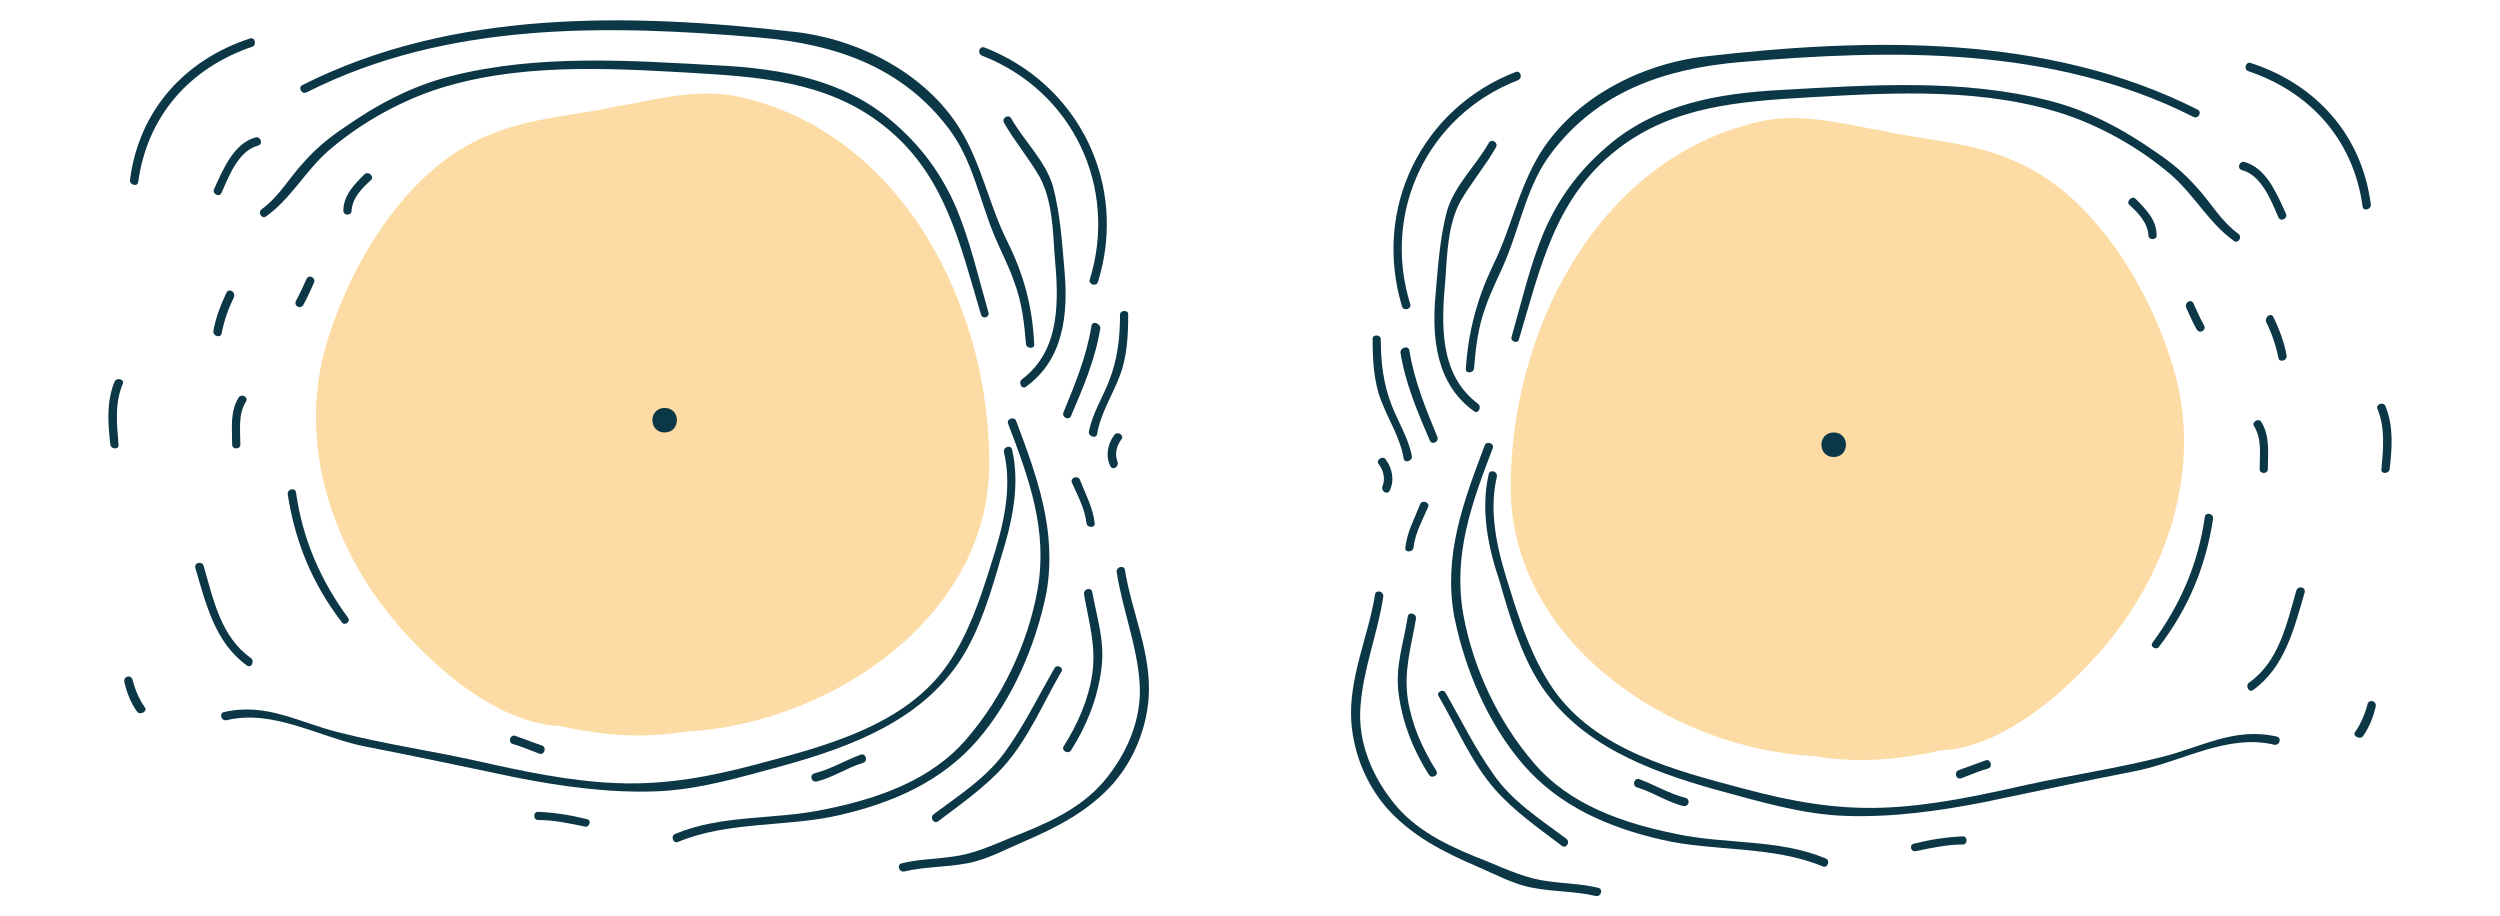
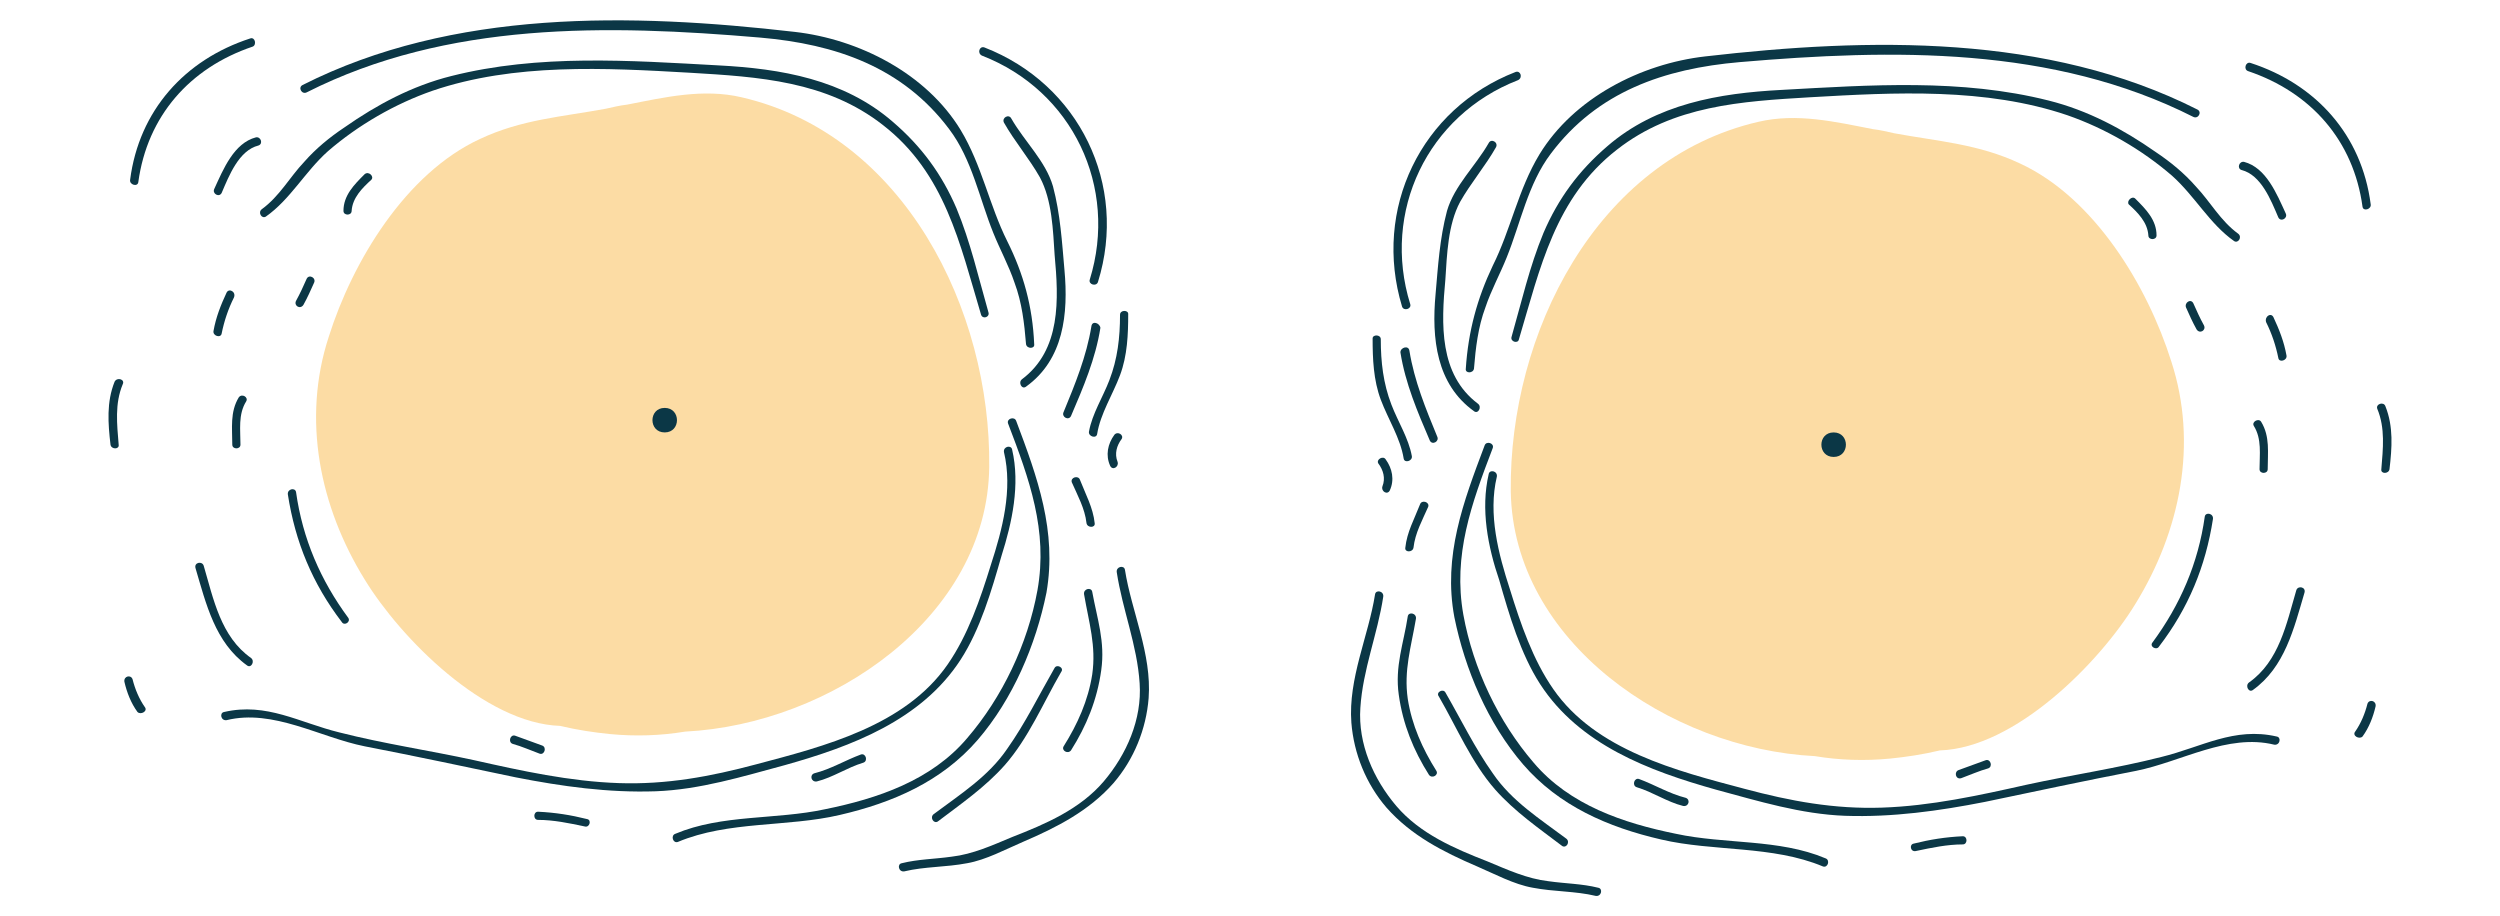
- <svg xmlns="http://www.w3.org/2000/svg" version="1.1" id="Layer_1" x="0px" y="0px" viewBox="-152 341 305.8 112" style="enable-background:new -152 341 305.8 112;" xml:space="preserve">
+ <svg xmlns="http://www.w3.org/2000/svg" version="1.1" id="Layer_1" x="0px" y="0px" width="305.834px" height="112px" viewBox="-152 341 305.8 112" style="enable-background:new -152 341 305.8 112;" xml:space="preserve">
  <style type="text/css">
	.beast-eye-17-st-0{fill:#FCDCA4;}
	.beast-eye-17-st-1{fill:#0B3746;}
</style>
  <g>
    <path class="beast-eye-17-st-0" d="M-31,398.1c0.2-19.2-10.4-40.6-30.3-45.2c-4.7-1.1-9.4,0-14,0.9c-0.9,0.1-1.7,0.3-2.6,0.5   c-5.4,1-10.3,1.3-15.4,3.7c-9.1,4.2-15.6,15-18.5,24.2c-3.3,10.1-1.1,20.8,4.4,29.7c4.4,7.2,14.7,17.6,23.9,17.9   c2.1,0.5,4.1,0.8,6.1,1c3.1,0.3,6.2,0.2,9.2-0.3C-50.4,429.6-31.2,416.5-31,398.1z" />
    <path class="beast-eye-17-st-1" d="M-70.7,390.9c-2,0-2,3,0,3S-68.7,390.9-70.7,390.9z" />
    <path class="beast-eye-17-st-1" d="M-28.2,396c-0.1-0.6-1.1-0.4-1,0.3c1.1,4.6-0.2,9.5-1.6,13.8c-1.3,4.2-2.8,8.6-5.3,12.2   c-5.2,7.5-15.1,10-23.4,12.2c-5.6,1.5-11,2.5-16.8,2.3c-6-0.2-11.9-1.5-17.7-2.8c-5.5-1.2-11-2-16.5-3.4c-4.9-1.2-8.9-3.7-14.1-2.5   c-0.6,0.1-0.4,1.1,0.3,1c5.7-1.4,11.4,2.1,16.9,3.2c6.2,1.2,12.3,2.5,18.5,3.8c5.6,1.1,11.3,1.9,17.1,1.7   c5.4-0.2,10.6-1.8,15.8-3.2c8.2-2.3,16.7-5.5,21.5-12.9c2.4-3.7,3.8-8.5,5-12.7C-28.2,404.9-27.2,400.3-28.2,396z" />
    <path class="beast-eye-17-st-1" d="M-31.1,379.2c-1.2-4.2-2.2-8.6-3.9-12.7c-1.8-4.2-4.3-7.6-7.8-10.6c-6-5.2-13.7-6.5-21.3-6.9   c-10.9-0.6-22-1.4-32.7,1.3c-4.8,1.2-9.1,3.5-13.1,6.3c-1.8,1.2-3.5,2.6-4.9,4.2c-1.8,1.9-3,4.2-5.2,5.8c-0.5,0.4,0,1.2,0.5,0.9   c3-2.1,4.8-5.5,7.6-8c3.7-3.2,8.2-5.8,12.8-7.4c10-3.4,21.1-2.8,31.5-2.2c8.4,0.5,16.7,1,23.6,6.4c7.6,5.9,9.4,14.5,12,23.2   C-31.8,380.1-30.9,379.8-31.1,379.2z" />
    <path class="beast-eye-17-st-1" d="M-27.7,392.5c-0.2-0.6-1.2-0.3-1,0.3c2.6,6.8,4.9,13.1,3.6,20.4c-1.2,6.6-4.3,13.1-8.6,18.1   c-4.4,5.2-11,7.4-17.4,8.7c-6,1.3-12.6,0.6-18.3,3c-0.6,0.2-0.3,1.2,0.3,1c6.2-2.6,13.4-1.8,19.8-3.3c6.5-1.5,12.5-4.1,16.9-9.2   c4.3-5,7.1-11.6,8.4-18C-22.7,406-25.1,399.4-27.7,392.5z" />
    <path class="beast-eye-17-st-1" d="M-23,422.7c-1.9,3.3-3.6,6.8-5.8,9.9c-2.3,3.4-5.8,5.6-9,8c-0.5,0.4,0,1.2,0.5,0.9c2.9-2.2,5.8-4.2,8.2-6.9   c2.9-3.3,4.7-7.6,6.9-11.4C-21.8,422.7-22.7,422.2-23,422.7z" />
    <path class="beast-eye-17-st-1" d="M-107.4,362.3c-1.3,1.3-2.6,2.6-2.6,4.5c0,0.6,1,0.6,1,0c0.1-1.6,1.3-2.8,2.4-3.8   C-106.2,362.6-106.9,361.9-107.4,362.3z" />
    <path class="beast-eye-17-st-1" d="M-28.8,370.5c-2.2-4.4-3.1-9.3-5.7-13.6c-4.2-6.9-12.4-11.1-20.3-12c-20-2.3-41.8-2.8-60.2,6.5   c-0.6,0.3-0.1,1.2,0.5,0.9c17.2-8.7,36.8-8.3,55.5-6.7c9.2,0.8,17.4,3.6,23.1,11.2c2.8,3.7,3.7,8.5,5.4,12.7c0.8,2,1.9,4,2.6,6.1   c0.9,2.4,1.2,5,1.4,7.5c0.1,0.6,1.1,0.6,1,0C-25.7,378.5-26.8,374.5-28.8,370.5z" />
    <path class="beast-eye-17-st-1" d="M-21.8,374c-0.3-3.4-0.5-6.8-1.4-10.2c-0.9-3.1-3.5-5.5-5.1-8.3c-0.3-0.6-1.2-0.1-0.9,0.5   c1.3,2.3,3.1,4.4,4.4,6.7c1.5,2.8,1.6,6.5,1.8,9.5c0.5,5.4,0.8,11.6-4,15.2c-0.5,0.4,0,1.3,0.5,0.9C-21.9,385-21.3,379.4-21.8,374z   " />
    <path class="beast-eye-17-st-1" d="M-18.5,380.9c-0.6,3.7-2,7.1-3.4,10.5c-0.3,0.6,0.6,1.1,0.9,0.5c1.5-3.5,3-7,3.6-10.8   C-17.5,380.5-18.4,380.2-18.5,380.9z" />
    <path class="beast-eye-17-st-1" d="M-19.9,399.7c-0.2-0.6-1.2-0.3-1,0.3c0.7,1.6,1.6,3.2,1.8,5c0.1,0.6,1.1,0.6,1,0   C-18.3,403.1-19.2,401.5-19.9,399.7z" />
    <path class="beast-eye-17-st-1" d="M-109.4,416.6c-3.4-4.6-5.6-9.7-6.4-15.4c-0.1-0.6-1.1-0.4-1,0.3c0.9,5.8,3,10.9,6.6,15.6   C-109.9,417.6-109.1,417.1-109.4,416.6z" />
    <path class="beast-eye-17-st-1" d="M-114.5,375.1c-0.4,0.9-0.8,1.8-1.3,2.7c-0.3,0.6,0.5,1.1,0.9,0.5c0.5-0.9,0.9-1.8,1.3-2.7   C-113.3,375-114.2,374.5-114.5,375.1z" />
    <path class="beast-eye-17-st-1" d="M-85.7,432.2c-1.1-0.4-2.2-0.8-3.3-1.2c-0.6-0.2-0.9,0.8-0.3,1c1.1,0.3,2.2,0.8,3.3,1.2   C-85.4,433.4-85.1,432.4-85.7,432.2z" />
    <path class="beast-eye-17-st-1" d="M-80.2,441.2c-2-0.5-3.9-0.8-6-0.9c-0.6,0-0.6,1,0,1c1.9,0,3.8,0.4,5.7,0.8C-79.9,442.3-79.6,441.3-80.2,441.2   z" />
    <path class="beast-eye-17-st-1" d="M-46.7,433.3c-1.9,0.7-3.7,1.8-5.7,2.3c-0.6,0.2-0.4,1.1,0.3,1c2-0.5,3.7-1.7,5.7-2.3   C-45.8,434.1-46.1,433.1-46.7,433.3z" />
    <path class="beast-eye-17-st-1" d="M-18.4,413.4c-0.1-0.6-1.1-0.4-1,0.3c0.6,3.5,1.5,6.3,1,9.8c-0.5,3.2-1.8,6.1-3.5,8.8c-0.3,0.5,0.5,1,0.9,0.5   c1.9-3,3.2-6.2,3.7-9.8C-16.8,419.5-17.8,416.7-18.4,413.4z" />
    <path class="beast-eye-17-st-1" d="M-14.4,410.7c-0.1-0.6-1.1-0.4-1,0.3c0.7,4.6,2.5,8.9,2.8,13.6c0.3,4.4-1.6,8.7-4.4,12   c-2.9,3.4-7.1,5.2-11.2,6.8c-2.4,1-4.8,2.1-7.4,2.4c-2.1,0.3-4.1,0.3-6.1,0.8c-0.6,0.1-0.4,1.1,0.3,1c2.5-0.6,5.1-0.5,7.7-1   c2.3-0.4,4.7-1.7,6.8-2.6c4.2-1.8,8.1-3.8,11.1-7.2c2.5-2.9,4-6.6,4.3-10.4C-11.1,421-13.6,415.8-14.4,410.7z" />
    <path class="beast-eye-17-st-1" d="M-15,379.5c0,2.8-0.3,5.4-1.3,8c-0.8,2.1-2.1,4.1-2.5,6.3c-0.1,0.6,0.9,0.9,1,0.3c0.4-2.5,1.9-4.8,2.8-7.2   c0.9-2.4,1-5,1-7.5C-14,378.9-15,378.9-15,379.5z" />
    <path class="beast-eye-17-st-1" d="M-31.6,346.8c-0.6-0.2-0.9,0.7-0.3,1c11.1,4.3,16.7,16.1,13.2,27.4c-0.2,0.6,0.8,0.9,1,0.3   C-14,363.6-20,351.3-31.6,346.8z" />
    <path class="beast-eye-17-st-1" d="M-121.3,421.5c-3.7-2.6-4.6-7.2-5.8-11.3c-0.2-0.6-1.2-0.4-1,0.3c1.3,4.4,2.4,9.1,6.3,11.9   C-121.3,422.8-120.8,421.9-121.3,421.5z" />
    <path class="beast-eye-17-st-1" d="M-122.8,389.6c-1.1,1.8-0.8,3.8-0.8,5.8c0,0.6,1,0.6,1,0c0-1.8-0.3-3.7,0.7-5.3   C-121.6,389.6-122.4,389.1-122.8,389.6z" />
    <path class="beast-eye-17-st-1" d="M-124.3,376.8c-0.7,1.5-1.3,3-1.6,4.7c-0.1,0.6,0.9,0.9,1,0.3c0.3-1.5,0.8-3,1.5-4.4   C-123.1,376.7-124,376.2-124.3,376.8z" />
    <path class="beast-eye-17-st-1" d="M-120.7,357.8c-2.7,0.7-4,3.9-5.1,6.3c-0.3,0.6,0.6,1.1,0.9,0.5c0.9-2.1,2.1-5.2,4.5-5.8   C-119.8,358.6-120.1,357.7-120.7,357.8z" />
    <path class="beast-eye-17-st-1" d="M-121.4,345.7c-8,2.6-13.6,8.8-14.7,17.3c-0.1,0.6,0.9,0.9,1,0.3c1.1-8.1,6.3-14,14-16.6   C-120.6,346.5-120.8,345.5-121.4,345.7z" />
    <path class="beast-eye-17-st-1" d="M-138,387.7c-1,2.5-0.8,5.1-0.5,7.7c0.1,0.6,1.1,0.6,1,0c-0.2-2.5-0.5-5,0.5-7.4   C-136.7,387.4-137.7,387.1-138,387.7z" />
    <path class="beast-eye-17-st-1" d="M-134.3,427.5c-0.7-1-1.2-2.2-1.5-3.4c-0.2-0.6-1.1-0.4-1,0.3c0.3,1.3,0.8,2.6,1.6,3.7   C-134.8,428.5-133.9,428-134.3,427.5z" />
    <path class="beast-eye-17-st-1" d="M-15.7,394.2c-0.8,1.1-1.1,2.5-0.5,3.8c0.3,0.6,1.1,0.1,0.9-0.5c-0.4-1-0.1-2,0.5-2.8   C-14.5,394.2-15.3,393.7-15.7,394.2z" />
    <path class="beast-eye-17-st-0" d="M32.8,401.1c-0.2-19.2,10.4-40.6,30.3-45.2c4.7-1.1,9.4,0,14,0.9c0.9,0.1,1.7,0.3,2.6,0.5   c5.4,1,10.3,1.3,15.4,3.7c9.1,4.2,15.6,15,18.5,24.2c3.3,10.1,1.1,20.8-4.4,29.7c-4.4,7.2-14.7,17.6-23.9,17.9   c-2.1,0.5-4.1,0.8-6.1,1c-3.1,0.3-6.2,0.2-9.2-0.3C52.2,432.6,33.1,419.5,32.8,401.1z" />
    <path class="beast-eye-17-st-1" d="M72.3,393.9c2,0,2,3,0,3S70.3,393.9,72.3,393.9z" />
    <path class="beast-eye-17-st-1" d="M30.1,399c0.1-0.6,1.1-0.4,1,0.3c-1.1,4.6,0.2,9.5,1.6,13.8c1.3,4.2,2.8,8.6,5.3,12.2   c5.2,7.5,15.1,10,23.4,12.2c5.6,1.5,11,2.5,16.8,2.3c6-0.2,11.9-1.5,17.7-2.8c5.5-1.2,11-2,16.5-3.4c4.9-1.2,8.9-3.7,14.1-2.5   c0.6,0.1,0.4,1.1-0.3,1c-5.7-1.4-11.4,2.1-16.9,3.2c-6.2,1.2-12.3,2.5-18.5,3.8c-5.6,1.1-11.3,1.9-17.1,1.7   c-5.4-0.2-10.6-1.8-15.8-3.2c-8.2-2.3-16.7-5.5-21.5-12.9c-2.4-3.7-3.8-8.5-5-12.7C30,407.9,29.1,403.3,30.1,399z" />
    <path class="beast-eye-17-st-1" d="M32.9,382.2c1.2-4.2,2.2-8.6,3.9-12.7c1.8-4.2,4.3-7.6,7.8-10.6c6-5.2,13.7-6.5,21.3-6.9   c10.9-0.6,22-1.4,32.7,1.3c4.8,1.2,9.1,3.5,13.1,6.3c1.8,1.2,3.5,2.6,4.9,4.2c1.8,1.9,3,4.2,5.2,5.8c0.5,0.4,0,1.2-0.5,0.9   c-3-2.1-4.8-5.5-7.6-8c-3.7-3.2-8.2-5.8-12.8-7.4c-10-3.4-21.1-2.8-31.5-2.2c-8.4,0.5-16.7,1-23.6,6.4c-7.6,5.9-9.4,14.5-12,23.2   C33.7,383.1,32.7,382.8,32.9,382.2z" />
    <path class="beast-eye-17-st-1" d="M29.6,395.5c0.2-0.6,1.2-0.3,1,0.3c-2.6,6.8-4.9,13.1-3.6,20.4c1.2,6.6,4.3,13.1,8.6,18.1   c4.4,5.2,11,7.4,17.4,8.7c6,1.3,12.6,0.6,18.3,3c0.6,0.2,0.3,1.2-0.3,1c-6.2-2.6-13.4-1.8-19.8-3.3c-6.5-1.5-12.5-4.1-16.9-9.2   c-4.3-5-7.1-11.6-8.4-18C24.5,409,27,402.4,29.6,395.5z" />
    <path class="beast-eye-17-st-1" d="M24.8,425.7c1.9,3.3,3.6,6.8,5.8,9.9c2.3,3.4,5.8,5.6,9,8c0.5,0.4,0,1.2-0.5,0.9c-2.9-2.2-5.8-4.2-8.2-6.9   c-2.9-3.3-4.7-7.6-6.9-11.4C23.6,425.7,24.5,425.2,24.8,425.7z" />
    <path class="beast-eye-17-st-1" d="M109.2,365.3c1.3,1.3,2.6,2.6,2.6,4.5c0,0.6-1,0.6-1,0c-0.1-1.6-1.3-2.8-2.4-3.8   C108.1,365.6,108.8,364.9,109.2,365.3z" />
    <path class="beast-eye-17-st-1" d="M30.6,373.5c2.2-4.4,3.1-9.3,5.7-13.6c4.2-6.9,12.4-11.1,20.3-12c20-2.3,41.8-2.8,60.2,6.5   c0.6,0.3,0.1,1.2-0.5,0.9c-17.2-8.7-36.8-8.3-55.5-6.7c-9.2,0.8-17.4,3.6-23.1,11.2c-2.8,3.7-3.7,8.5-5.4,12.7   c-0.8,2-1.9,4-2.6,6.1c-0.9,2.4-1.2,5-1.4,7.5c-0.1,0.6-1.1,0.6-1,0C27.6,381.5,28.7,377.5,30.6,373.5z" />
    <path class="beast-eye-17-st-1" d="M23.6,377c0.3-3.4,0.5-6.8,1.4-10.2c0.9-3.1,3.5-5.5,5.1-8.3c0.3-0.6,1.2-0.1,0.9,0.5   c-1.3,2.3-3.1,4.4-4.4,6.7c-1.5,2.8-1.6,6.5-1.8,9.5c-0.5,5.4-0.8,11.6,4,15.2c0.5,0.4,0,1.3-0.5,0.9C23.7,388,23.1,382.4,23.6,377   z" />
    <path class="beast-eye-17-st-1" d="M20.4,383.9c0.6,3.7,2,7.1,3.4,10.5c0.3,0.6-0.6,1.1-0.9,0.5c-1.5-3.5-3-7-3.6-10.8   C19.3,383.5,20.3,383.2,20.4,383.9z" />
    <path class="beast-eye-17-st-1" d="M21.7,402.7c0.2-0.6,1.2-0.3,1,0.3c-0.7,1.6-1.6,3.2-1.8,5c-0.1,0.6-1.1,0.6-1,0   C20.1,406.1,21,404.5,21.7,402.7z" />
    <path class="beast-eye-17-st-1" d="M111.3,419.6c3.4-4.6,5.6-9.7,6.4-15.4c0.1-0.6,1.1-0.4,1,0.3c-0.9,5.8-3,10.9-6.6,15.6   C111.8,420.6,110.9,420.1,111.3,419.6z" />
    <path class="beast-eye-17-st-1" d="M116.3,378.1c0.4,0.9,0.8,1.8,1.3,2.7c0.3,0.6-0.5,1.1-0.9,0.5c-0.5-0.9-0.9-1.8-1.3-2.7   C115.2,378,116,377.5,116.3,378.1z" />
    <path class="beast-eye-17-st-1" d="M87.6,435.2c1.1-0.4,2.2-0.8,3.3-1.2c0.6-0.2,0.9,0.8,0.3,1c-1.1,0.3-2.2,0.8-3.3,1.2   C87.2,436.4,87,435.4,87.6,435.2z" />
    <path class="beast-eye-17-st-1" d="M82.1,444.2c2-0.5,3.9-0.8,6-0.9c0.6,0,0.6,1,0,1c-1.9,0-3.8,0.4-5.7,0.8C81.7,445.3,81.5,444.3,82.1,444.2z" />
    <path class="beast-eye-17-st-1" d="M48.5,436.3c1.9,0.7,3.7,1.8,5.7,2.3c0.6,0.2,0.4,1.1-0.3,1c-2-0.5-3.7-1.7-5.7-2.3   C47.6,437.1,47.9,436.1,48.5,436.3z" />
    <path class="beast-eye-17-st-1" d="M20.2,416.4c0.1-0.6,1.1-0.4,1,0.3c-0.6,3.5-1.5,6.3-1,9.8c0.5,3.2,1.8,6.1,3.5,8.8c0.3,0.5-0.5,1-0.9,0.5   c-1.9-3-3.2-6.2-3.7-9.8C18.6,422.5,19.7,419.7,20.2,416.4z" />
    <path class="beast-eye-17-st-1" d="M16.2,413.7c0.1-0.6,1.1-0.4,1,0.3c-0.7,4.6-2.5,8.9-2.8,13.6c-0.3,4.4,1.6,8.7,4.4,12   c2.9,3.4,7.1,5.2,11.2,6.8c2.4,1,4.8,2.1,7.4,2.4c2.1,0.3,4.1,0.3,6.1,0.8c0.6,0.1,0.4,1.1-0.3,1c-2.5-0.6-5.1-0.5-7.7-1   c-2.3-0.4-4.7-1.7-6.8-2.6c-4.2-1.8-8.1-3.8-11.1-7.2c-2.5-2.9-4-6.6-4.3-10.4C12.9,424,15.4,418.8,16.2,413.7z" />
    <path class="beast-eye-17-st-1" d="M16.9,382.5c0,2.8,0.3,5.4,1.3,8c0.8,2.1,2.1,4.1,2.5,6.3c0.1,0.6-0.9,0.9-1,0.3c-0.4-2.5-1.9-4.8-2.8-7.2   c-0.9-2.4-1-5-1-7.5C15.9,381.9,16.9,381.9,16.9,382.5z" />
    <path class="beast-eye-17-st-1" d="M33.4,349.8c0.6-0.2,0.9,0.7,0.3,1c-11.1,4.3-16.7,16.1-13.2,27.4c0.2,0.6-0.8,0.9-1,0.3   C15.9,366.6,21.8,354.3,33.4,349.8z" />
    <path class="beast-eye-17-st-1" d="M123.1,424.5c3.7-2.6,4.6-7.2,5.8-11.3c0.2-0.6,1.2-0.4,1,0.3c-1.3,4.4-2.4,9.1-6.3,11.9   C123.1,425.8,122.6,424.9,123.1,424.5z" />
    <path class="beast-eye-17-st-1" d="M124.6,392.6c1.1,1.8,0.8,3.8,0.8,5.8c0,0.6-1,0.6-1,0c0-1.8,0.3-3.7-0.7-5.3   C123.4,392.6,124.3,392.1,124.6,392.6z" />
    <path class="beast-eye-17-st-1" d="M126.1,379.8c0.7,1.5,1.3,3,1.6,4.7c0.1,0.6-0.9,0.9-1,0.3c-0.3-1.5-0.8-3-1.5-4.4   C125,379.7,125.8,379.2,126.1,379.8z" />
    <path class="beast-eye-17-st-1" d="M122.5,360.8c2.7,0.7,4,3.9,5.1,6.3c0.3,0.6-0.6,1.1-0.9,0.5c-0.9-2.1-2.1-5.2-4.5-5.8   C121.6,361.6,121.9,360.7,122.5,360.8z" />
    <path class="beast-eye-17-st-1" d="M123.3,348.7c8,2.6,13.6,8.8,14.7,17.3c0.1,0.6-0.9,0.9-1,0.3c-1.1-8.1-6.3-14-14-16.6   C122.4,349.5,122.7,348.5,123.3,348.7z" />
    <path class="beast-eye-17-st-1" d="M139.8,390.7c1,2.5,0.8,5.1,0.5,7.7c-0.1,0.6-1.1,0.6-1,0c0.2-2.5,0.5-5-0.5-7.4   C138.6,390.4,139.6,390.1,139.8,390.7z" />
    <path class="beast-eye-17-st-1" d="M136.1,430.5c0.7-1,1.2-2.2,1.5-3.4c0.2-0.6,1.1-0.4,1,0.3c-0.3,1.3-0.8,2.6-1.6,3.7   C136.6,431.5,135.7,431,136.1,430.5z" />
    <path class="beast-eye-17-st-1" d="M17.5,397.2c0.8,1.1,1.1,2.5,0.5,3.8c-0.3,0.6-1.1,0.1-0.9-0.5c0.4-1,0.1-2-0.5-2.8   C16.3,397.2,17.2,396.7,17.5,397.2z" />
  </g>
</svg>
